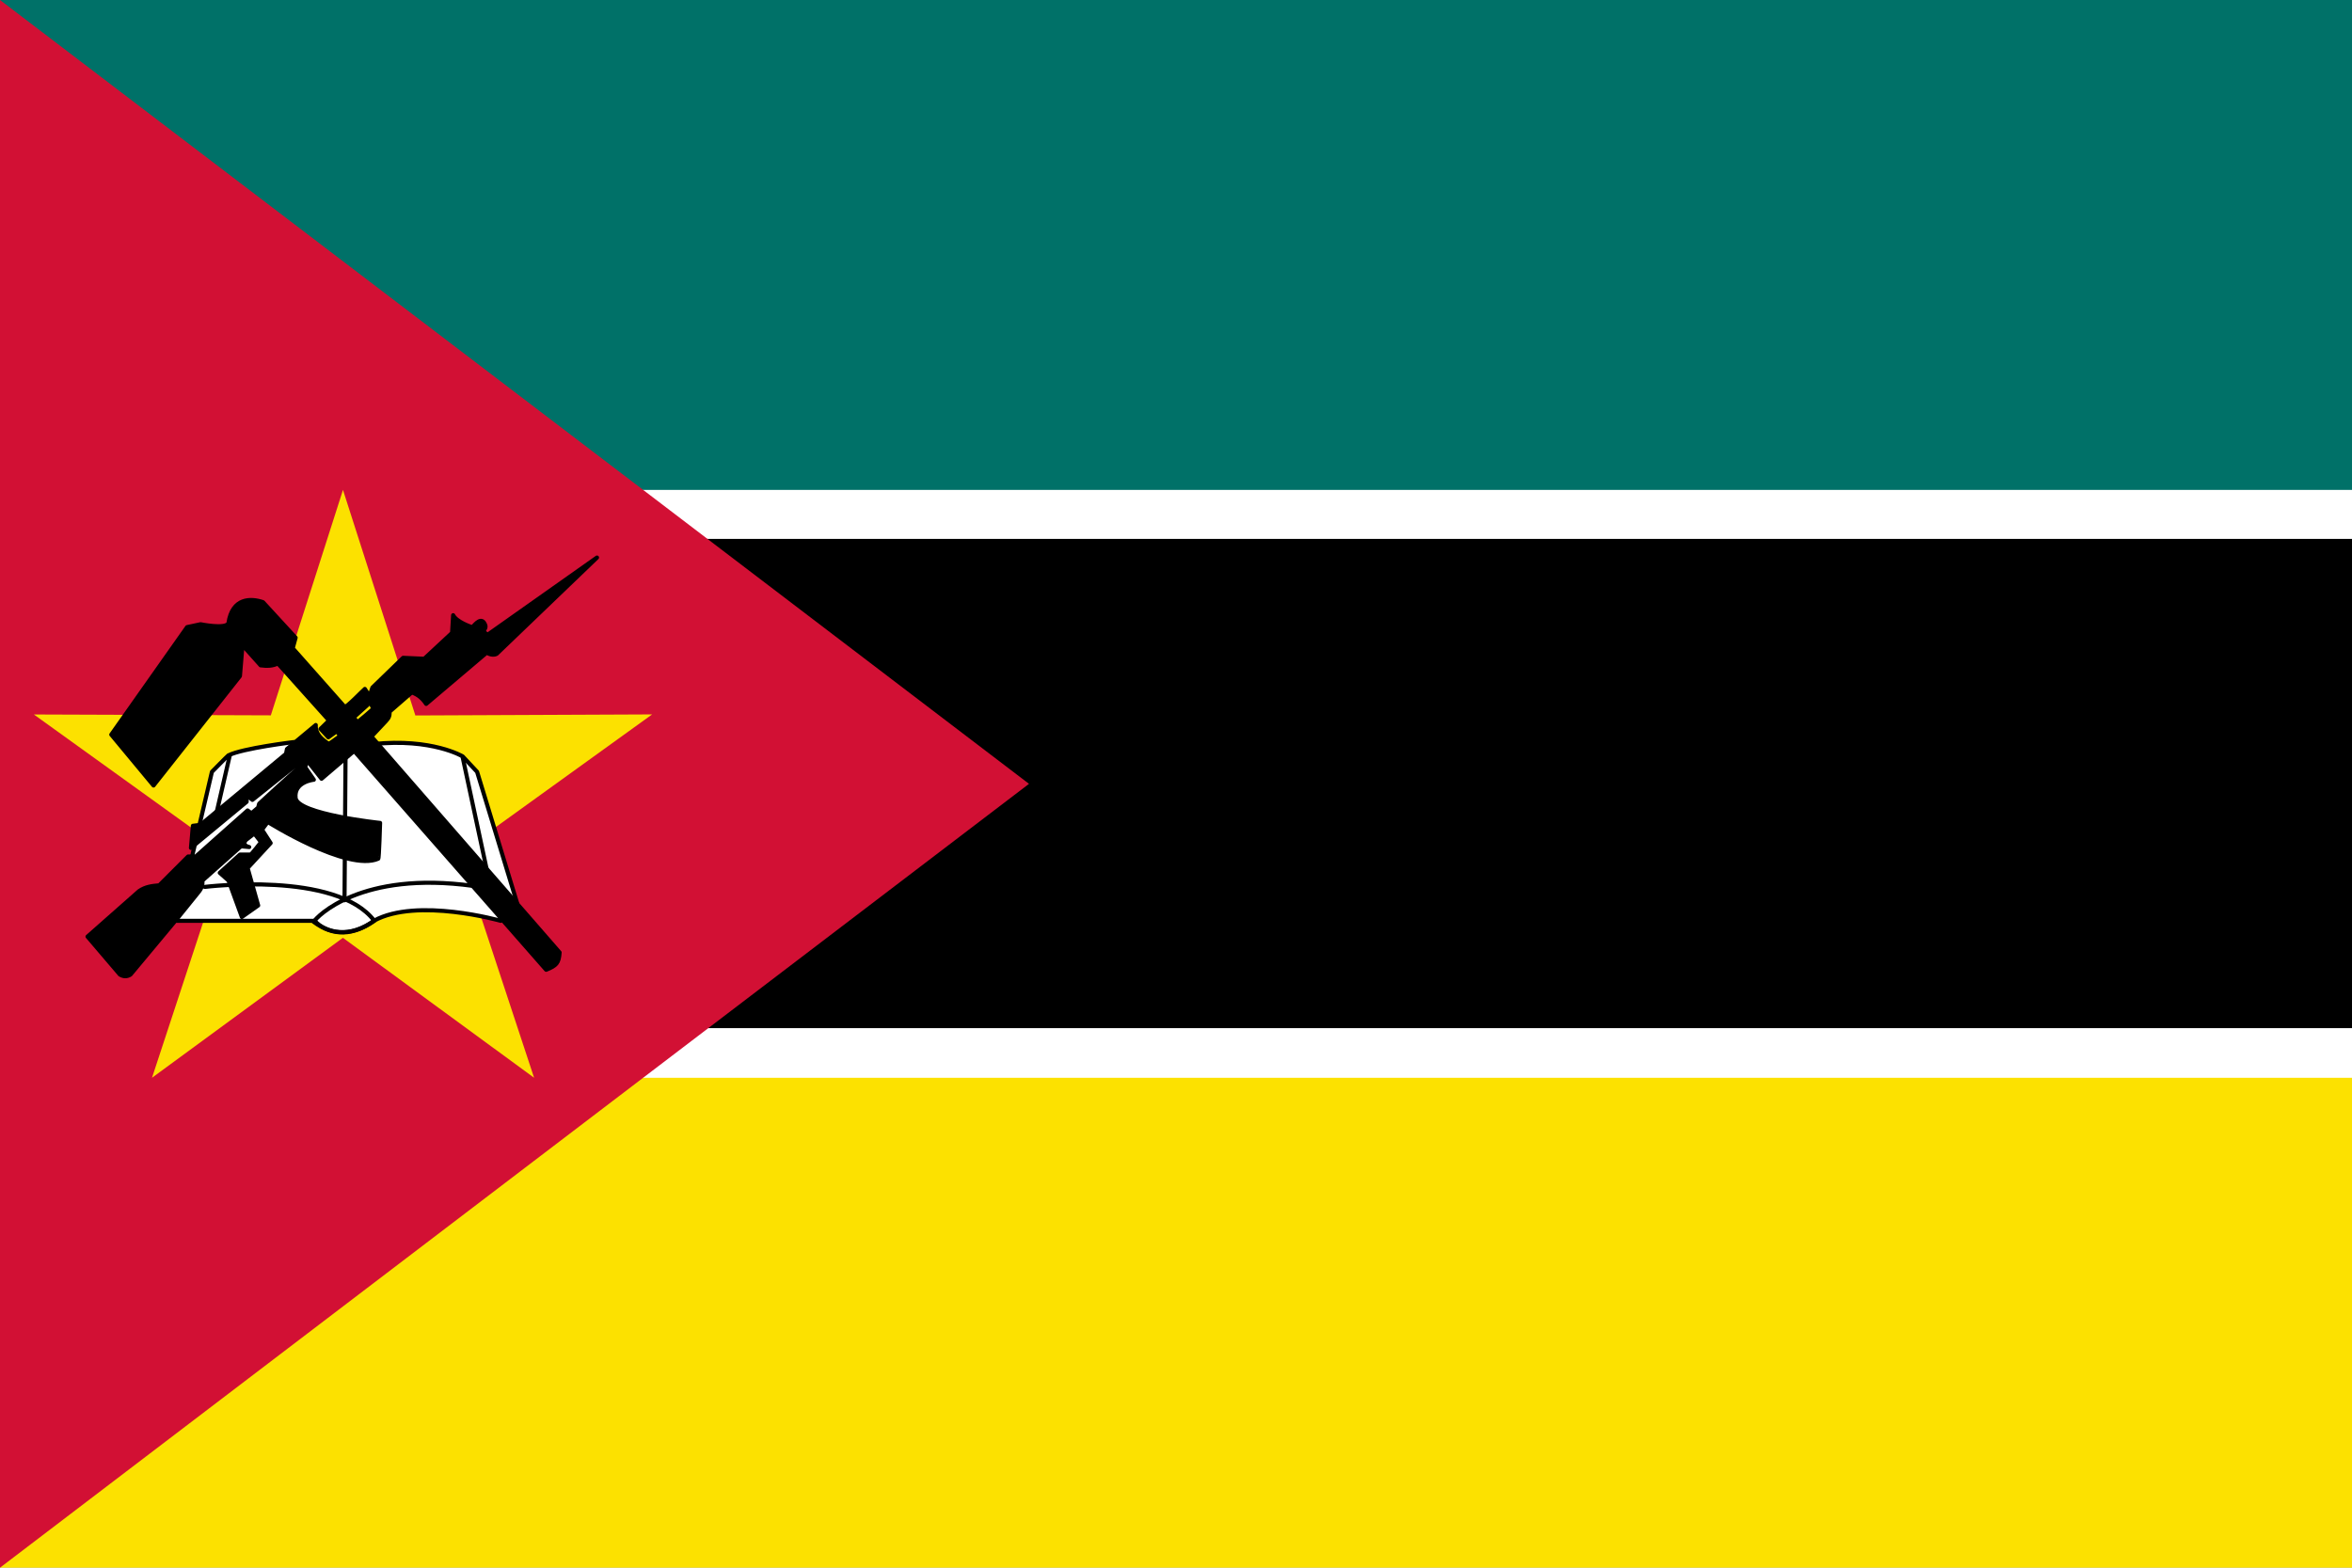
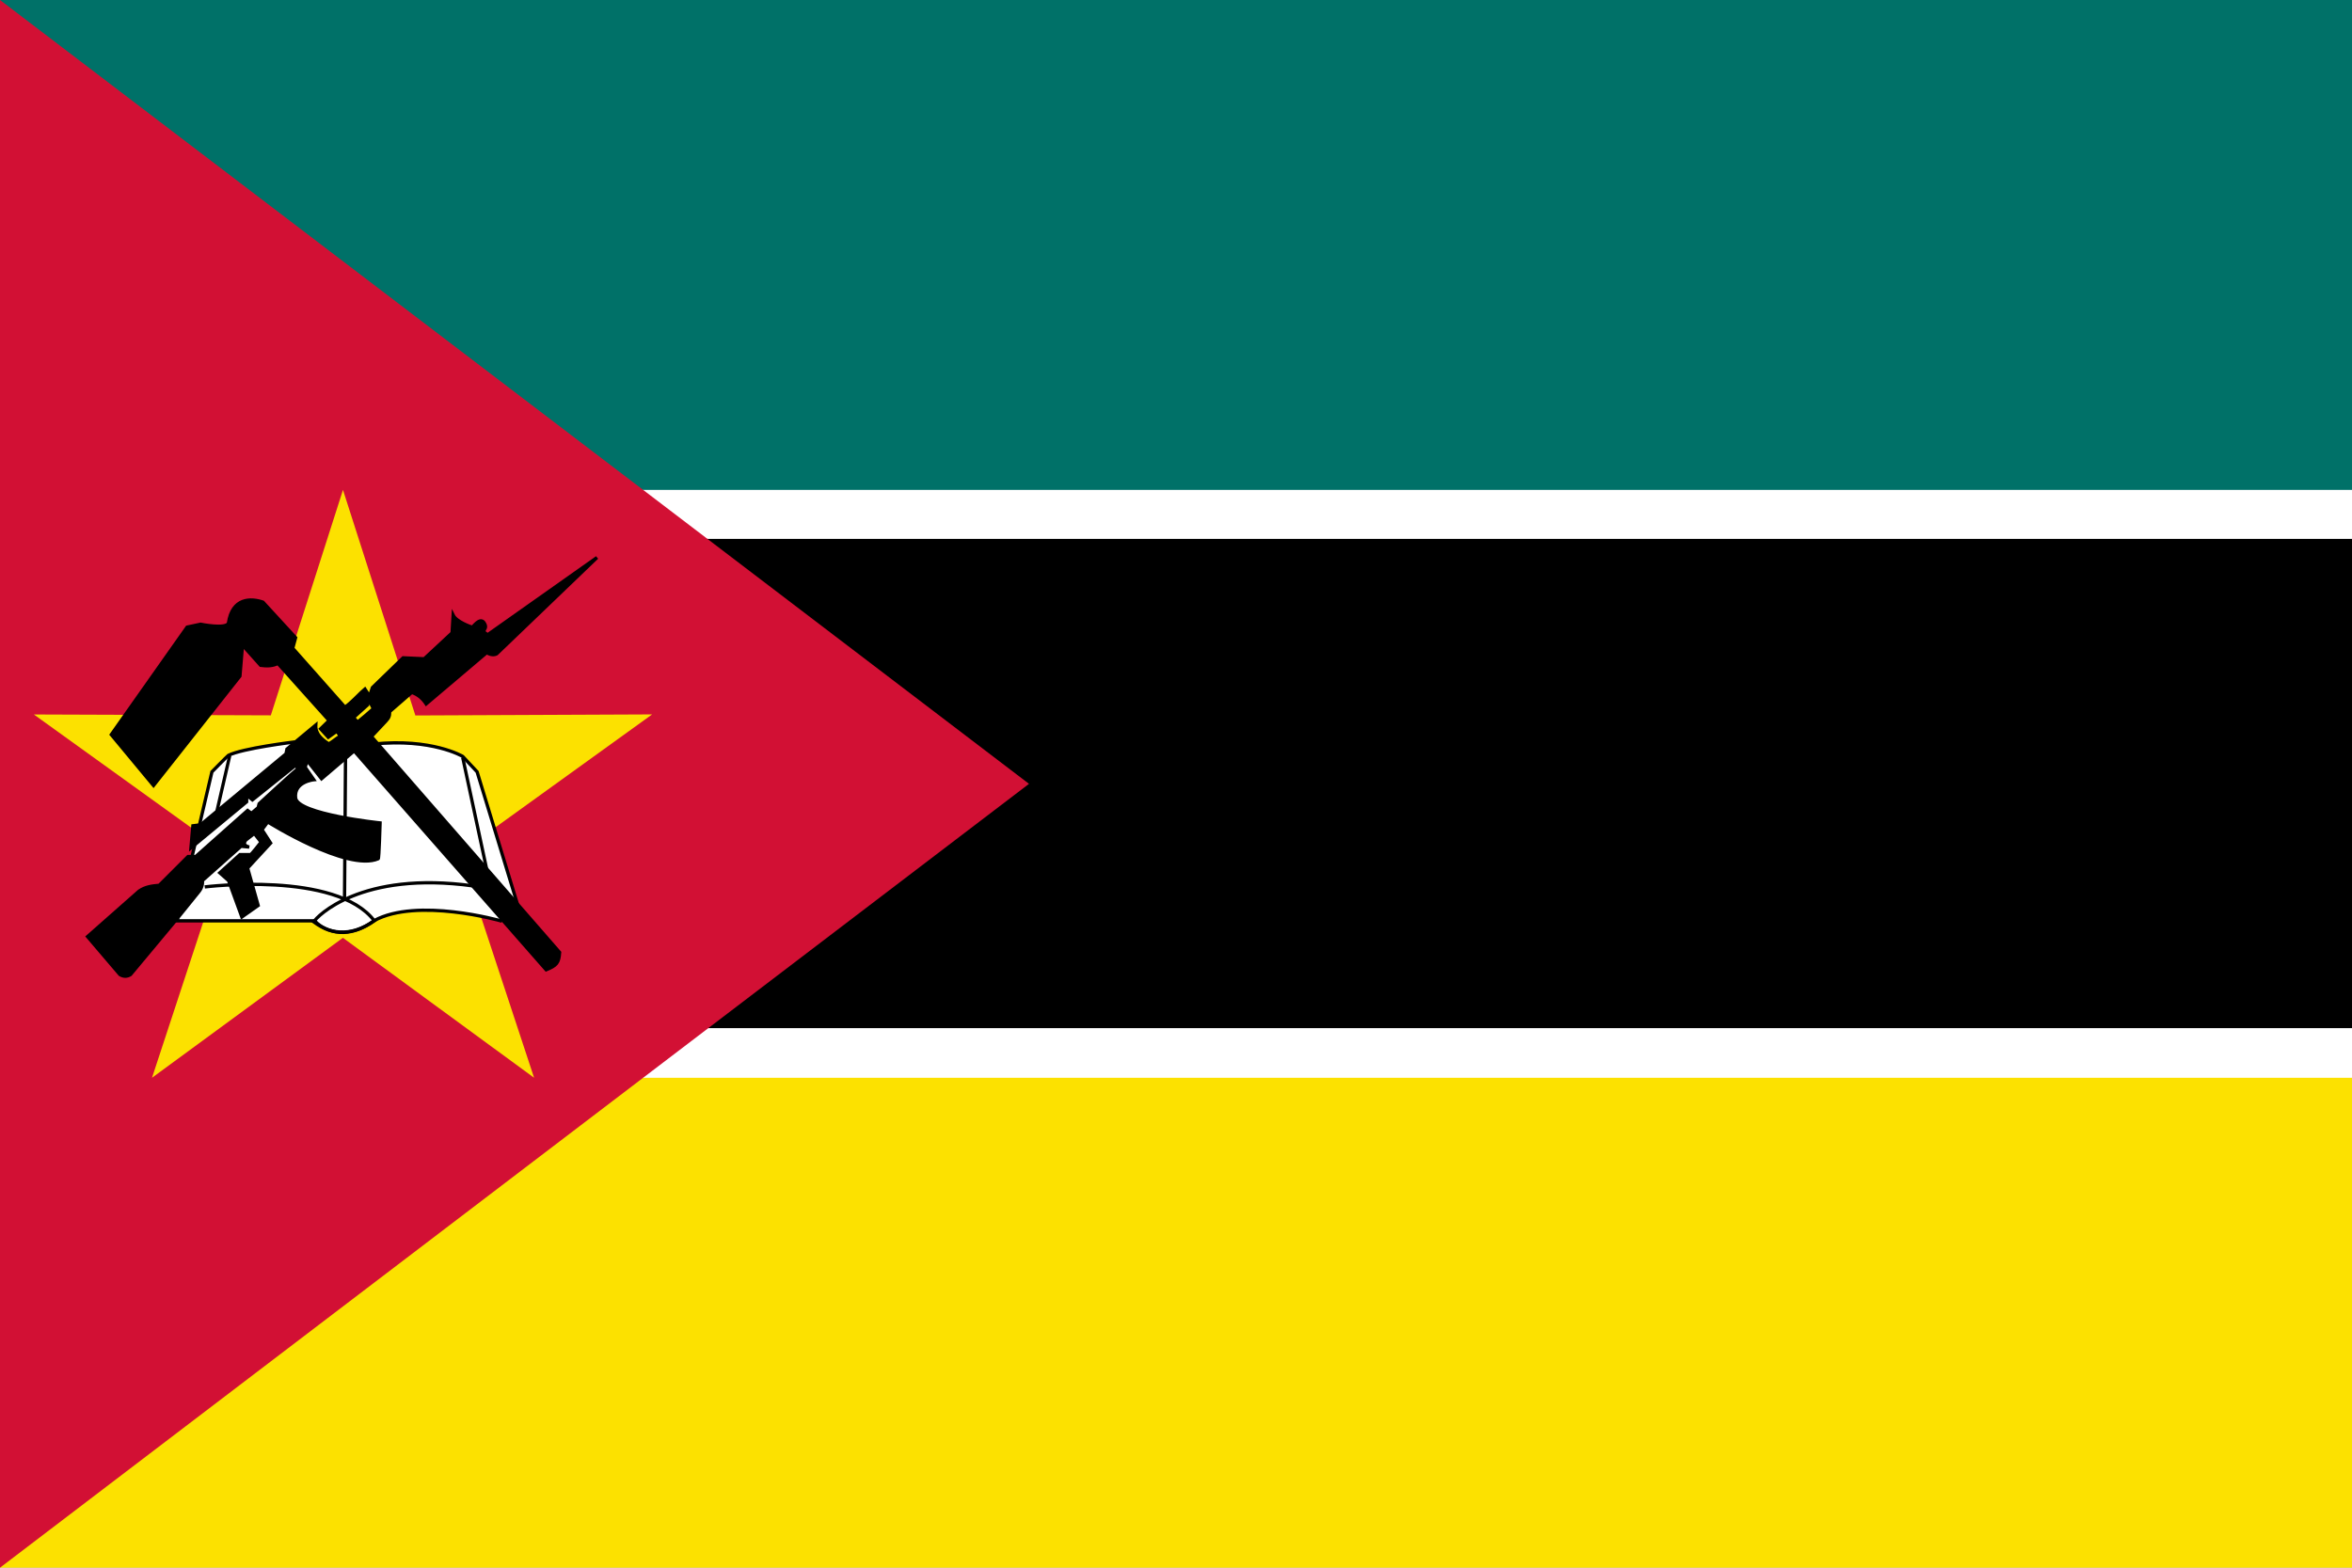
<svg xmlns="http://www.w3.org/2000/svg" version="1.0" width="900" height="600">
  <rect width="900" height="600" fill="#000" />
  <rect width="900" height="206.25" fill="#fff" />
  <rect width="900" height="187.5" fill="#007168" />
  <rect y="393.5" width="900" height="206.5" fill="#fff" />
  <rect y="412.5" width="900" height="187.5" fill="#fce100" />
  <path d="M 0,0 V 600 L 393.75,300 z" fill="#d21034" />
  <path d="M 189.546,214.569 L 128.786,171.996 L 69.931,217.071 L 91.643,146.128 L 30.588,104.083 L 104.767,102.81 L 125.888,31.75 L 150.021,101.906 L 224.13,100.034 L 164.865,144.665 z" transform="matrix(1.221793,2.542786e-2,-2.542786e-2,1.221793,-21.7604,145.5065)" fill="#fce100" />
-   <path d="M 77.112,167.913 L 118.946,167.913 C 122.312,171.689 129.822,173.229 136.975,167.868 C 150.087,160.688 175.454,167.913 175.454,167.913 L 180.449,162.606 L 168.273,122.645 L 163.902,117.962 C 163.902,117.962 154.537,112.343 136.741,114.216 C 118.946,116.089 112.702,113.592 112.702,113.592 C 112.702,113.592 97.093,115.465 92.722,117.65 C 92.241,118.039 87.727,122.645 87.727,122.645 z" transform="matrix(1.259719,0,0,1.259719,-29.41569,140.9042)" fill="#fff" fill-rule="evenodd" stroke="#000" stroke-width="1.25" stroke-linecap="round" stroke-linejoin="round" />
-   <path d="M 85.541,157.611 C 85.541,157.611 125.502,152.616 137.054,167.913 C 130.53,172.377 124.786,172.745 118.634,168.226 C 119.614,166.593 132.995,152.616 167.024,157.299" transform="matrix(1.259719,0,0,1.259719,-29.41569,140.9042)" fill="none" stroke="#000" stroke-width="1.25" stroke-linecap="round" stroke-linejoin="round" />
-   <path d="M 128.312,117.65 L 128,161.67 M 163.902,118.274 L 171.395,153.24 M 93.134,117.725 L 88.976,135.757" transform="matrix(1.259719,0,0,1.259719,-29.41569,140.9042)" stroke="#000" stroke-width="1.25" stroke-linecap="round" stroke-linejoin="round" />
-   <path d="M 49.942,172.706 L 59.78,184.241 C 60.935,184.93 61.961,184.886 62.988,184.241 L 77.568,166.745 L 83.692,159.163 C 84.64,158.04 84.943,156.787 84.858,155.664 L 96.566,145.261 C 97.523,145.327 98.094,145.435 99.052,145.5 C 97.92,145.207 97.09,144.656 97.981,143.416 L 100.605,141.375 L 102.646,143.999 C 102.646,143.999 99.73,147.79 99.439,147.79 C 99.147,147.79 96.231,147.79 96.231,147.79 L 90.107,153.331 L 92.784,155.697 L 96.814,166.745 L 101.772,163.245 L 98.564,151.873 L 105.563,144.291 L 102.938,140.208 L 104.688,137.875 C 104.688,137.875 128.91,153.125 138.242,149.043 C 138.494,149.134 138.806,138.167 138.806,138.167 C 138.806,138.167 113.728,135.543 113.144,130.585 C 112.561,125.628 118.685,125.045 118.685,125.045 L 116.06,121.254 L 116.644,119.212 L 121.018,124.753 L 130.933,116.296 L 189.254,182.783 C 192.438,181.492 193.118,180.713 193.337,177.534 C 193.255,177.454 136.182,111.922 136.182,111.922 L 140.556,107.257 C 141.418,106.285 141.721,105.872 141.722,104.34 L 148.429,98.508 C 150.446,99.201 151.732,100.41 152.803,102.007 L 171.242,86.38 C 171.728,86.866 173.204,87.352 174.206,86.805 L 204.691,57.544 L 171.466,81.012 L 170.3,80.137 C 170.3,79.165 171.505,78.924 170.3,77.221 C 169.009,75.672 167.092,78.679 166.801,78.679 C 166.509,78.679 161.992,77.082 161.002,75.06 L 160.677,80.428 L 152.22,88.302 L 145.805,88.01 L 136.473,97.05 L 135.307,100.549 L 136.765,103.466 C 136.765,103.466 131.807,107.84 131.807,107.548 C 131.807,107.257 130.805,106.259 130.762,106.13 L 135.015,102.299 L 135.598,99.675 L 134.179,97.459 C 133.749,97.771 128.308,103.466 128.016,102.882 C 127.53,102.338 112.27,85.094 112.27,85.094 L 113.144,81.886 L 103.23,71.097 C 99.615,69.849 93.898,69.639 92.732,77.512 C 91.823,79.362 84.275,77.804 84.275,77.804 L 80.193,78.679 L 57.155,111.339 L 69.986,126.794 L 96.231,93.551 L 97.01,84.133 L 102.517,90.29 C 104.353,90.526 106.102,90.547 107.766,89.707 L 123.315,107.063 L 120.726,109.589 C 121.601,110.561 122.203,111.182 123.078,112.154 C 123.953,111.571 124.788,110.871 125.663,110.287 C 125.955,110.677 126.441,111.416 126.733,111.805 C 125.43,112.514 124.516,113.458 123.213,114.167 C 121.128,112.808 119.115,111.116 119.268,108.423 L 110.52,115.713 L 110.228,117.171 L 84.275,138.75 L 81.942,139.042 L 81.359,145.749 L 98.272,131.752 L 98.272,129.71 L 100.022,131.168 L 113.144,120.671 C 113.144,120.671 114.019,121.837 113.728,121.837 C 113.436,121.837 102.063,132.335 102.063,132.335 L 101.772,133.501 L 99.73,135.251 L 98.564,134.376 L 82.817,148.373 L 80.484,148.373 L 71.736,157.122 C 69.48,157.318 67.524,157.557 65.612,158.871 z" transform="matrix(1.259719,0,0,1.259719,-29.41569,140.9042)" fill="#000" fill-rule="evenodd" stroke="#000" stroke-width="1.25" stroke-linecap="round" stroke-linejoin="round" />
+   <path d="M 77.112,167.913 L 118.946,167.913 C 122.312,171.689 129.822,173.229 136.975,167.868 C 150.087,160.688 175.454,167.913 175.454,167.913 L 180.449,162.606 L 168.273,122.645 L 163.902,117.962 C 163.902,117.962 154.537,112.343 136.741,114.216 C 118.946,116.089 112.702,113.592 112.702,113.592 C 112.702,113.592 97.093,115.465 92.722,117.65 C 92.241,118.039 87.727,122.645 87.727,122.645 z" transform="matrix(1.259719,0,0,1.259719,-29.41569,140.9042)" fill="#fff" fill-rule="evenodd" stroke="#000" strokeWidth="1.25" strokeLinecap="round" strokeLinejoin="round" />
+   <path d="M 85.541,157.611 C 85.541,157.611 125.502,152.616 137.054,167.913 C 130.53,172.377 124.786,172.745 118.634,168.226 C 119.614,166.593 132.995,152.616 167.024,157.299" transform="matrix(1.259719,0,0,1.259719,-29.41569,140.9042)" fill="none" stroke="#000" strokeWidth="1.25" strokeLinecap="round" strokeLinejoin="round" />
+   <path d="M 128.312,117.65 L 128,161.67 M 163.902,118.274 L 171.395,153.24 M 93.134,117.725 L 88.976,135.757" transform="matrix(1.259719,0,0,1.259719,-29.41569,140.9042)" stroke="#000" strokeWidth="1.25" strokeLinecap="round" strokeLinejoin="round" />
+   <path d="M 49.942,172.706 L 59.78,184.241 C 60.935,184.93 61.961,184.886 62.988,184.241 L 77.568,166.745 L 83.692,159.163 C 84.64,158.04 84.943,156.787 84.858,155.664 L 96.566,145.261 C 97.523,145.327 98.094,145.435 99.052,145.5 C 97.92,145.207 97.09,144.656 97.981,143.416 L 100.605,141.375 L 102.646,143.999 C 102.646,143.999 99.73,147.79 99.439,147.79 C 99.147,147.79 96.231,147.79 96.231,147.79 L 90.107,153.331 L 92.784,155.697 L 96.814,166.745 L 101.772,163.245 L 98.564,151.873 L 105.563,144.291 L 102.938,140.208 L 104.688,137.875 C 104.688,137.875 128.91,153.125 138.242,149.043 C 138.494,149.134 138.806,138.167 138.806,138.167 C 138.806,138.167 113.728,135.543 113.144,130.585 C 112.561,125.628 118.685,125.045 118.685,125.045 L 116.06,121.254 L 116.644,119.212 L 121.018,124.753 L 130.933,116.296 L 189.254,182.783 C 192.438,181.492 193.118,180.713 193.337,177.534 C 193.255,177.454 136.182,111.922 136.182,111.922 L 140.556,107.257 C 141.418,106.285 141.721,105.872 141.722,104.34 L 148.429,98.508 C 150.446,99.201 151.732,100.41 152.803,102.007 L 171.242,86.38 C 171.728,86.866 173.204,87.352 174.206,86.805 L 204.691,57.544 L 171.466,81.012 L 170.3,80.137 C 170.3,79.165 171.505,78.924 170.3,77.221 C 169.009,75.672 167.092,78.679 166.801,78.679 C 166.509,78.679 161.992,77.082 161.002,75.06 L 160.677,80.428 L 152.22,88.302 L 145.805,88.01 L 136.473,97.05 L 135.307,100.549 L 136.765,103.466 C 136.765,103.466 131.807,107.84 131.807,107.548 C 131.807,107.257 130.805,106.259 130.762,106.13 L 135.015,102.299 L 135.598,99.675 L 134.179,97.459 C 133.749,97.771 128.308,103.466 128.016,102.882 C 127.53,102.338 112.27,85.094 112.27,85.094 L 113.144,81.886 L 103.23,71.097 C 99.615,69.849 93.898,69.639 92.732,77.512 C 91.823,79.362 84.275,77.804 84.275,77.804 L 80.193,78.679 L 57.155,111.339 L 69.986,126.794 L 96.231,93.551 L 97.01,84.133 L 102.517,90.29 C 104.353,90.526 106.102,90.547 107.766,89.707 L 123.315,107.063 L 120.726,109.589 C 121.601,110.561 122.203,111.182 123.078,112.154 C 123.953,111.571 124.788,110.871 125.663,110.287 C 125.955,110.677 126.441,111.416 126.733,111.805 C 125.43,112.514 124.516,113.458 123.213,114.167 C 121.128,112.808 119.115,111.116 119.268,108.423 L 110.52,115.713 L 110.228,117.171 L 84.275,138.75 L 81.942,139.042 L 81.359,145.749 L 98.272,131.752 L 98.272,129.71 L 100.022,131.168 L 113.144,120.671 C 113.144,120.671 114.019,121.837 113.728,121.837 C 113.436,121.837 102.063,132.335 102.063,132.335 L 101.772,133.501 L 99.73,135.251 L 98.564,134.376 L 82.817,148.373 L 80.484,148.373 L 71.736,157.122 C 69.48,157.318 67.524,157.557 65.612,158.871 z" transform="matrix(1.259719,0,0,1.259719,-29.41569,140.9042)" fill="#000" fill-rule="evenodd" stroke="#000" strokeWidth="1.25" strokeLinecap="round" strokeLinejoin="round" />
</svg>
